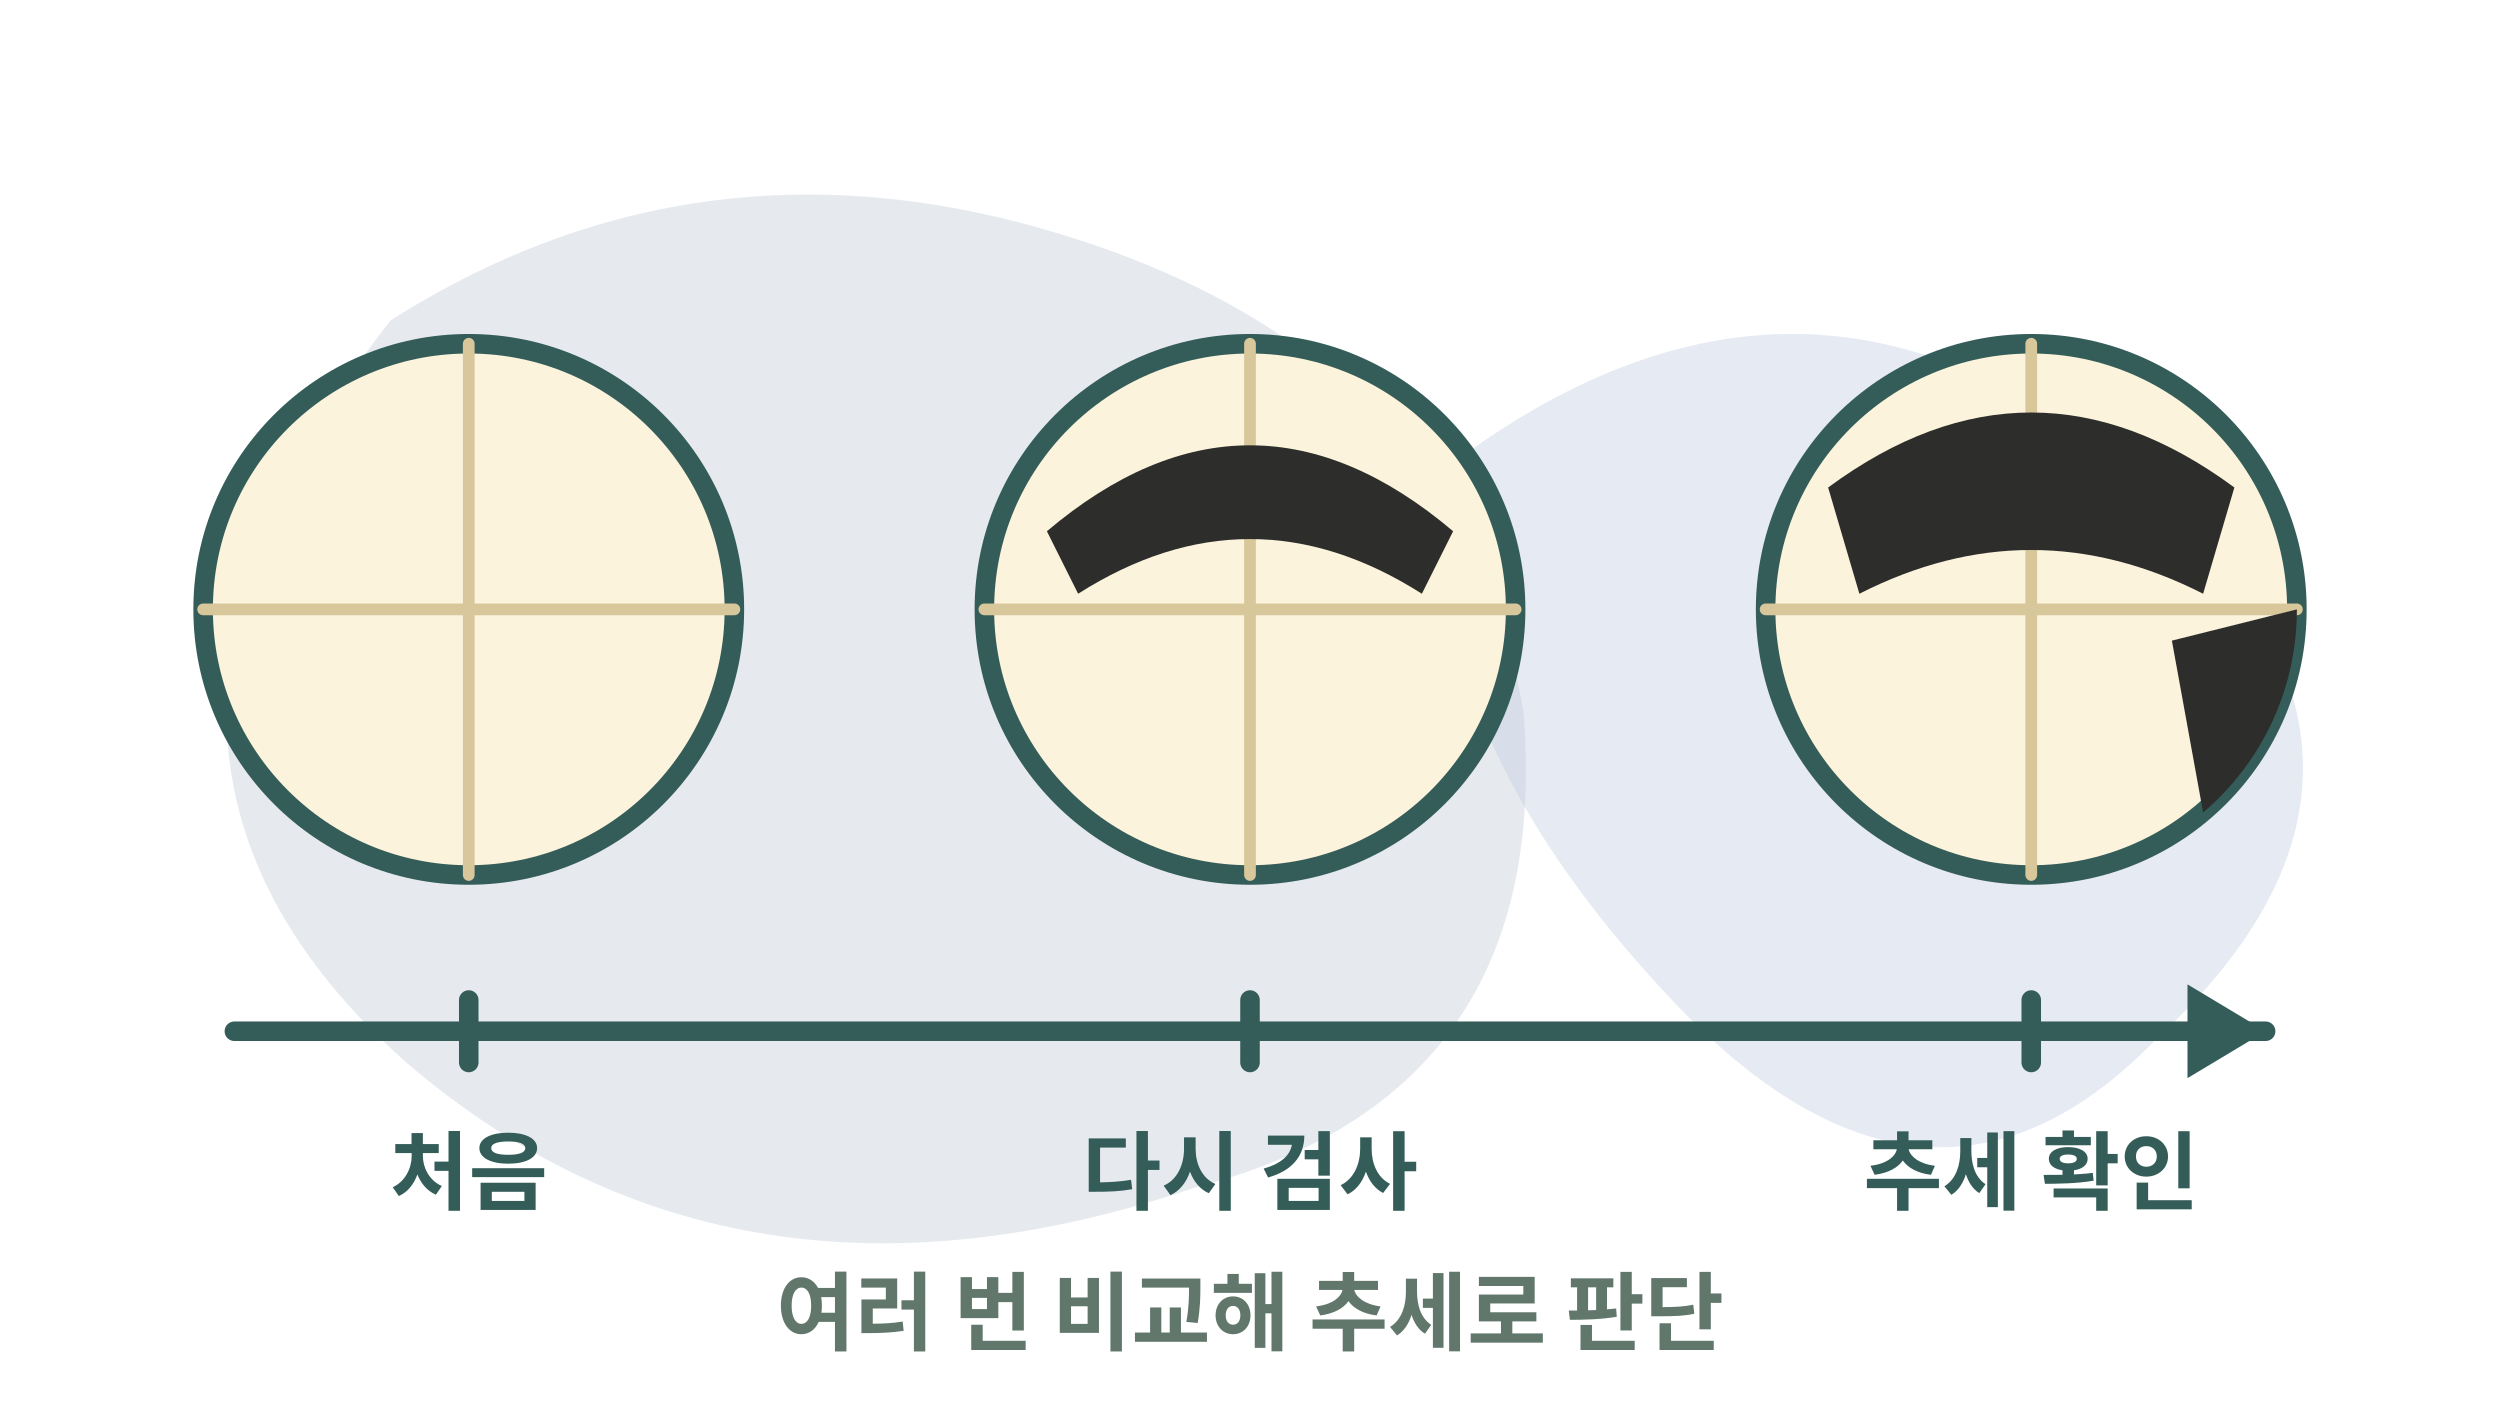
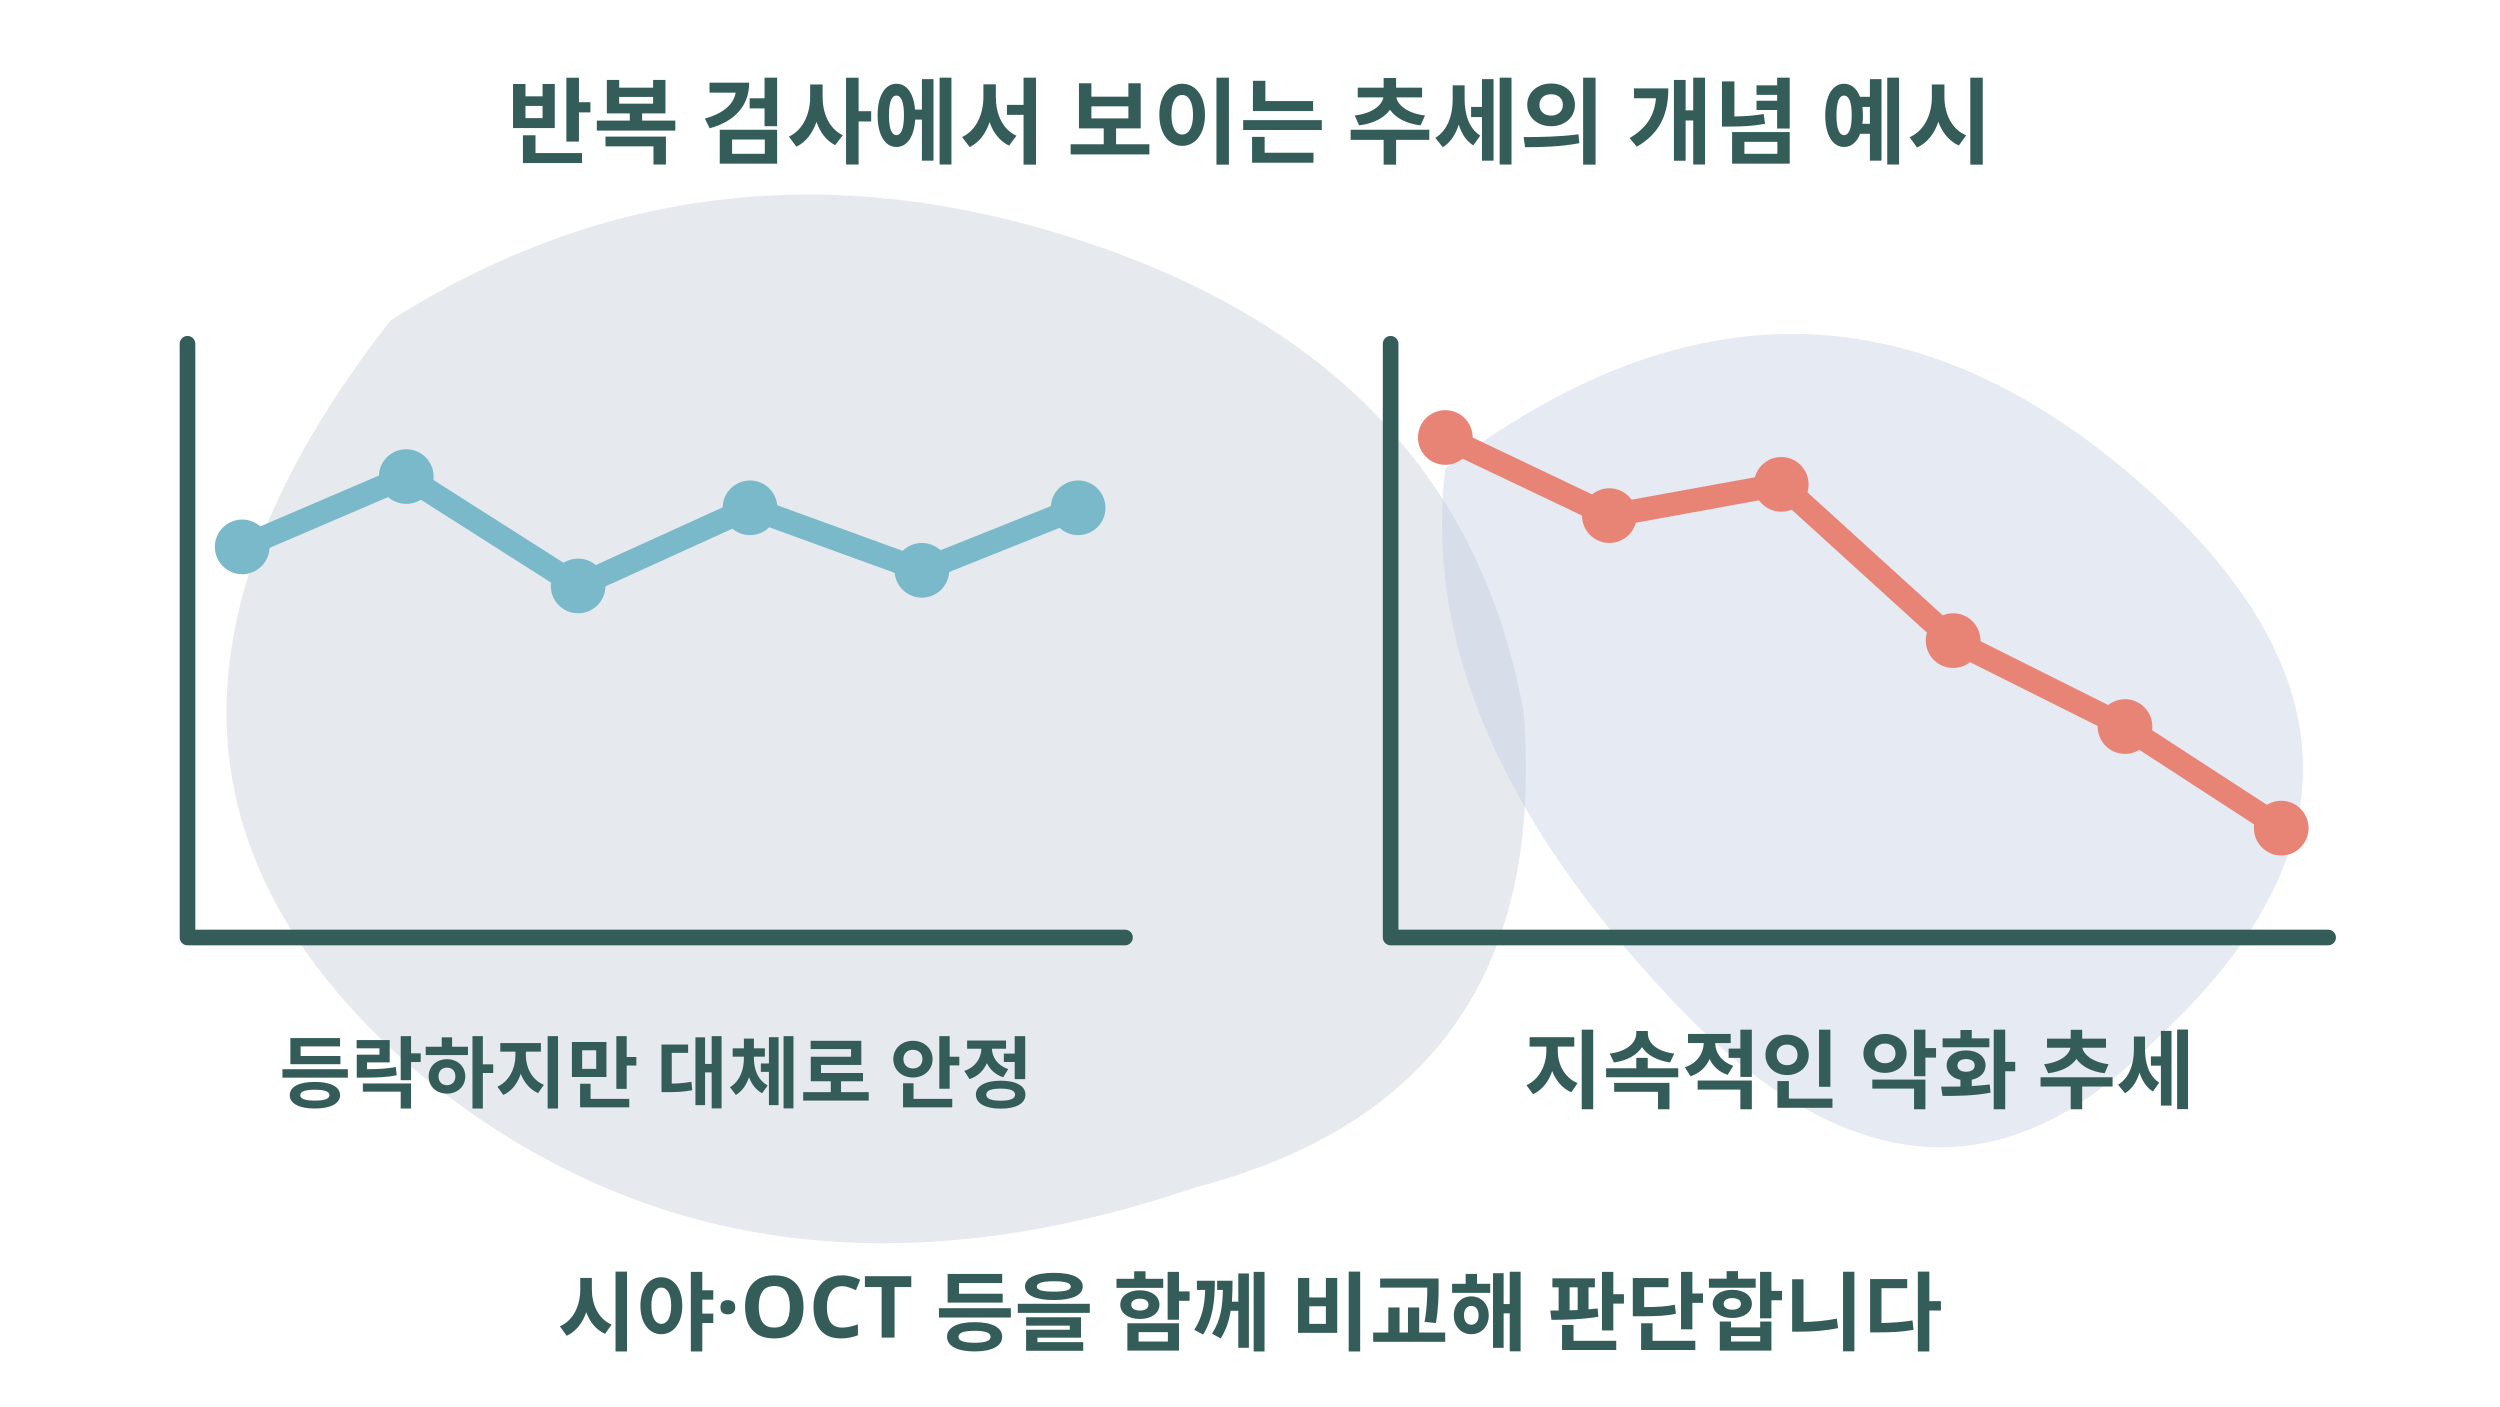
<svg xmlns="http://www.w3.org/2000/svg" viewBox="0 0 320 180" fill="none" stroke-linecap="round" stroke-linejoin="round">
  <path d="M50 41Q91 15 139 31t56 60q4 49-42 61-59 20-101-16Q7 96 50 41Z" fill="#e6eaeF" />
  <path d="M185 60q46-35 88 1t3 72q-29 30-62-5t-29-68Z" fill="#c3cde0" opacity=".42" />
-   <g transform="translate(60 78)">
-     <circle cx="0" cy="0" r="34" fill="#fbf3dc" stroke="#345d59" stroke-width="2.5" />
-     <path d="M-34 0H34M0-34V34" fill="none" stroke="#d8c79a" stroke-width="1.5" />
-   </g>
-   <g transform="translate(160 78)">
-     <circle cx="0" cy="0" r="34" fill="#fbf3dc" stroke="#345d59" stroke-width="2.5" />
-     <path d="M-34 0H34M0-34V34" fill="none" stroke="#d8c79a" stroke-width="1.5" />
-     <path d="M-26 -10Q0 -32 26 -10L22 -2Q0 -16 -22 -2Z" fill="#2d2d2b" />
-   </g>
-   <g transform="translate(260 78)">
-     <circle cx="0" cy="0" r="34" fill="#fbf3dc" stroke="#345d59" stroke-width="2.5" />
-     <path d="M-34 0H34M0-34V34" fill="none" stroke="#d8c79a" stroke-width="1.5" />
-     <path d="M-26 -15.6Q0 -34.8 26 -15.6L22 -2Q0 -13.2 -22 -2Z" fill="#2d2d2b" />
-     <path d="M18 4L34 0A34 34 0 0 1 22 26Z" fill="#2d2d2b" />
-   </g>
-   <path d="M30 132H290" fill="none" stroke="#345d59" stroke-width="2.5" />
-   <path d="M290 132l-10-6v12Z" fill="#345d59" />
-   <path d="M60 128v8M160 128v8M260 128v8" fill="none" stroke="#345d59" stroke-width="2.5" />
-   <text x="60" y="154" font-family="'Noto Sans KR','Apple SD Gothic Neo','Malgun Gothic',sans-serif" font-size="11" font-weight="700" fill="#345d59" text-anchor="middle">처음</text>
-   <text x="160" y="154" font-family="'Noto Sans KR','Apple SD Gothic Neo','Malgun Gothic',sans-serif" font-size="11" font-weight="700" fill="#345d59" text-anchor="middle">다시 검사</text>
-   <text x="260" y="154" font-family="'Noto Sans KR','Apple SD Gothic Neo','Malgun Gothic',sans-serif" font-size="11" font-weight="700" fill="#345d59" text-anchor="middle">추세 확인</text>
-   <text x="160" y="172" font-family="'Noto Sans KR','Apple SD Gothic Neo','Malgun Gothic',sans-serif" font-size="11" font-weight="700" fill="#61776c" text-anchor="middle">여러 번 비교해 추세로 판단</text>
+   <text x="160" y="20" text-anchor="middle" font-family="'Noto Sans KR','Malgun Gothic',sans-serif" font-size="12" font-weight="700" fill="#345d59">반복 검사에서 보이는 추세의 개념 예시</text>
+   <path d="M24 44v76h120" fill="none" stroke="#345d59" stroke-width="2" />
+   <path d="M178 44v76h120" fill="none" stroke="#345d59" stroke-width="2" />
+   <path d="M31 70l21-9 22 14 22-10 22 8 20-8" fill="none" stroke="#79b9ca" stroke-width="3" />
+   <path d="M185 56l21 10 22-4 22 20 22 11 20 13" fill="none" stroke="#e88475" stroke-width="3" />
+   <circle cx="31" cy="70" r="3.5" fill="#79b9ca" stroke="none" stroke-width="2.5" />
+   <circle cx="52" cy="61" r="3.5" fill="#79b9ca" stroke="none" stroke-width="2.5" />
+   <circle cx="74" cy="75" r="3.5" fill="#79b9ca" stroke="none" stroke-width="2.5" />
+   <circle cx="96" cy="65" r="3.5" fill="#79b9ca" stroke="none" stroke-width="2.5" />
+   <circle cx="118" cy="73" r="3.5" fill="#79b9ca" stroke="none" stroke-width="2.5" />
+   <circle cx="138" cy="65" r="3.5" fill="#79b9ca" stroke="none" stroke-width="2.5" />
+   <circle cx="185" cy="56" r="3.5" fill="#e88475" stroke="none" stroke-width="2.5" />
+   <circle cx="206" cy="66" r="3.5" fill="#e88475" stroke="none" stroke-width="2.5" />
+   <circle cx="228" cy="62" r="3.5" fill="#e88475" stroke="none" stroke-width="2.5" />
+   <circle cx="250" cy="82" r="3.5" fill="#e88475" stroke="none" stroke-width="2.5" />
+   <circle cx="272" cy="93" r="3.5" fill="#e88475" stroke="none" stroke-width="2.5" />
+   <circle cx="292" cy="106" r="3.5" fill="#e88475" stroke="none" stroke-width="2.5" />
+   <text x="84" y="141" text-anchor="middle" font-family="'Noto Sans KR','Malgun Gothic',sans-serif" font-size="10" font-weight="700" fill="#345d59">등락하지만 대체로 안정</text>
+   <text x="238" y="141" text-anchor="middle" font-family="'Noto Sans KR','Malgun Gothic',sans-serif" font-size="11" font-weight="700" fill="#345d59">지속적인 악화 추세</text>
+   <text x="160" y="172" text-anchor="middle" font-family="'Noto Sans KR','Malgun Gothic',sans-serif" font-size="11" font-weight="700" fill="#345d59">시야·OCT 등을 함께 비교해 판단합니다</text>
</svg>
